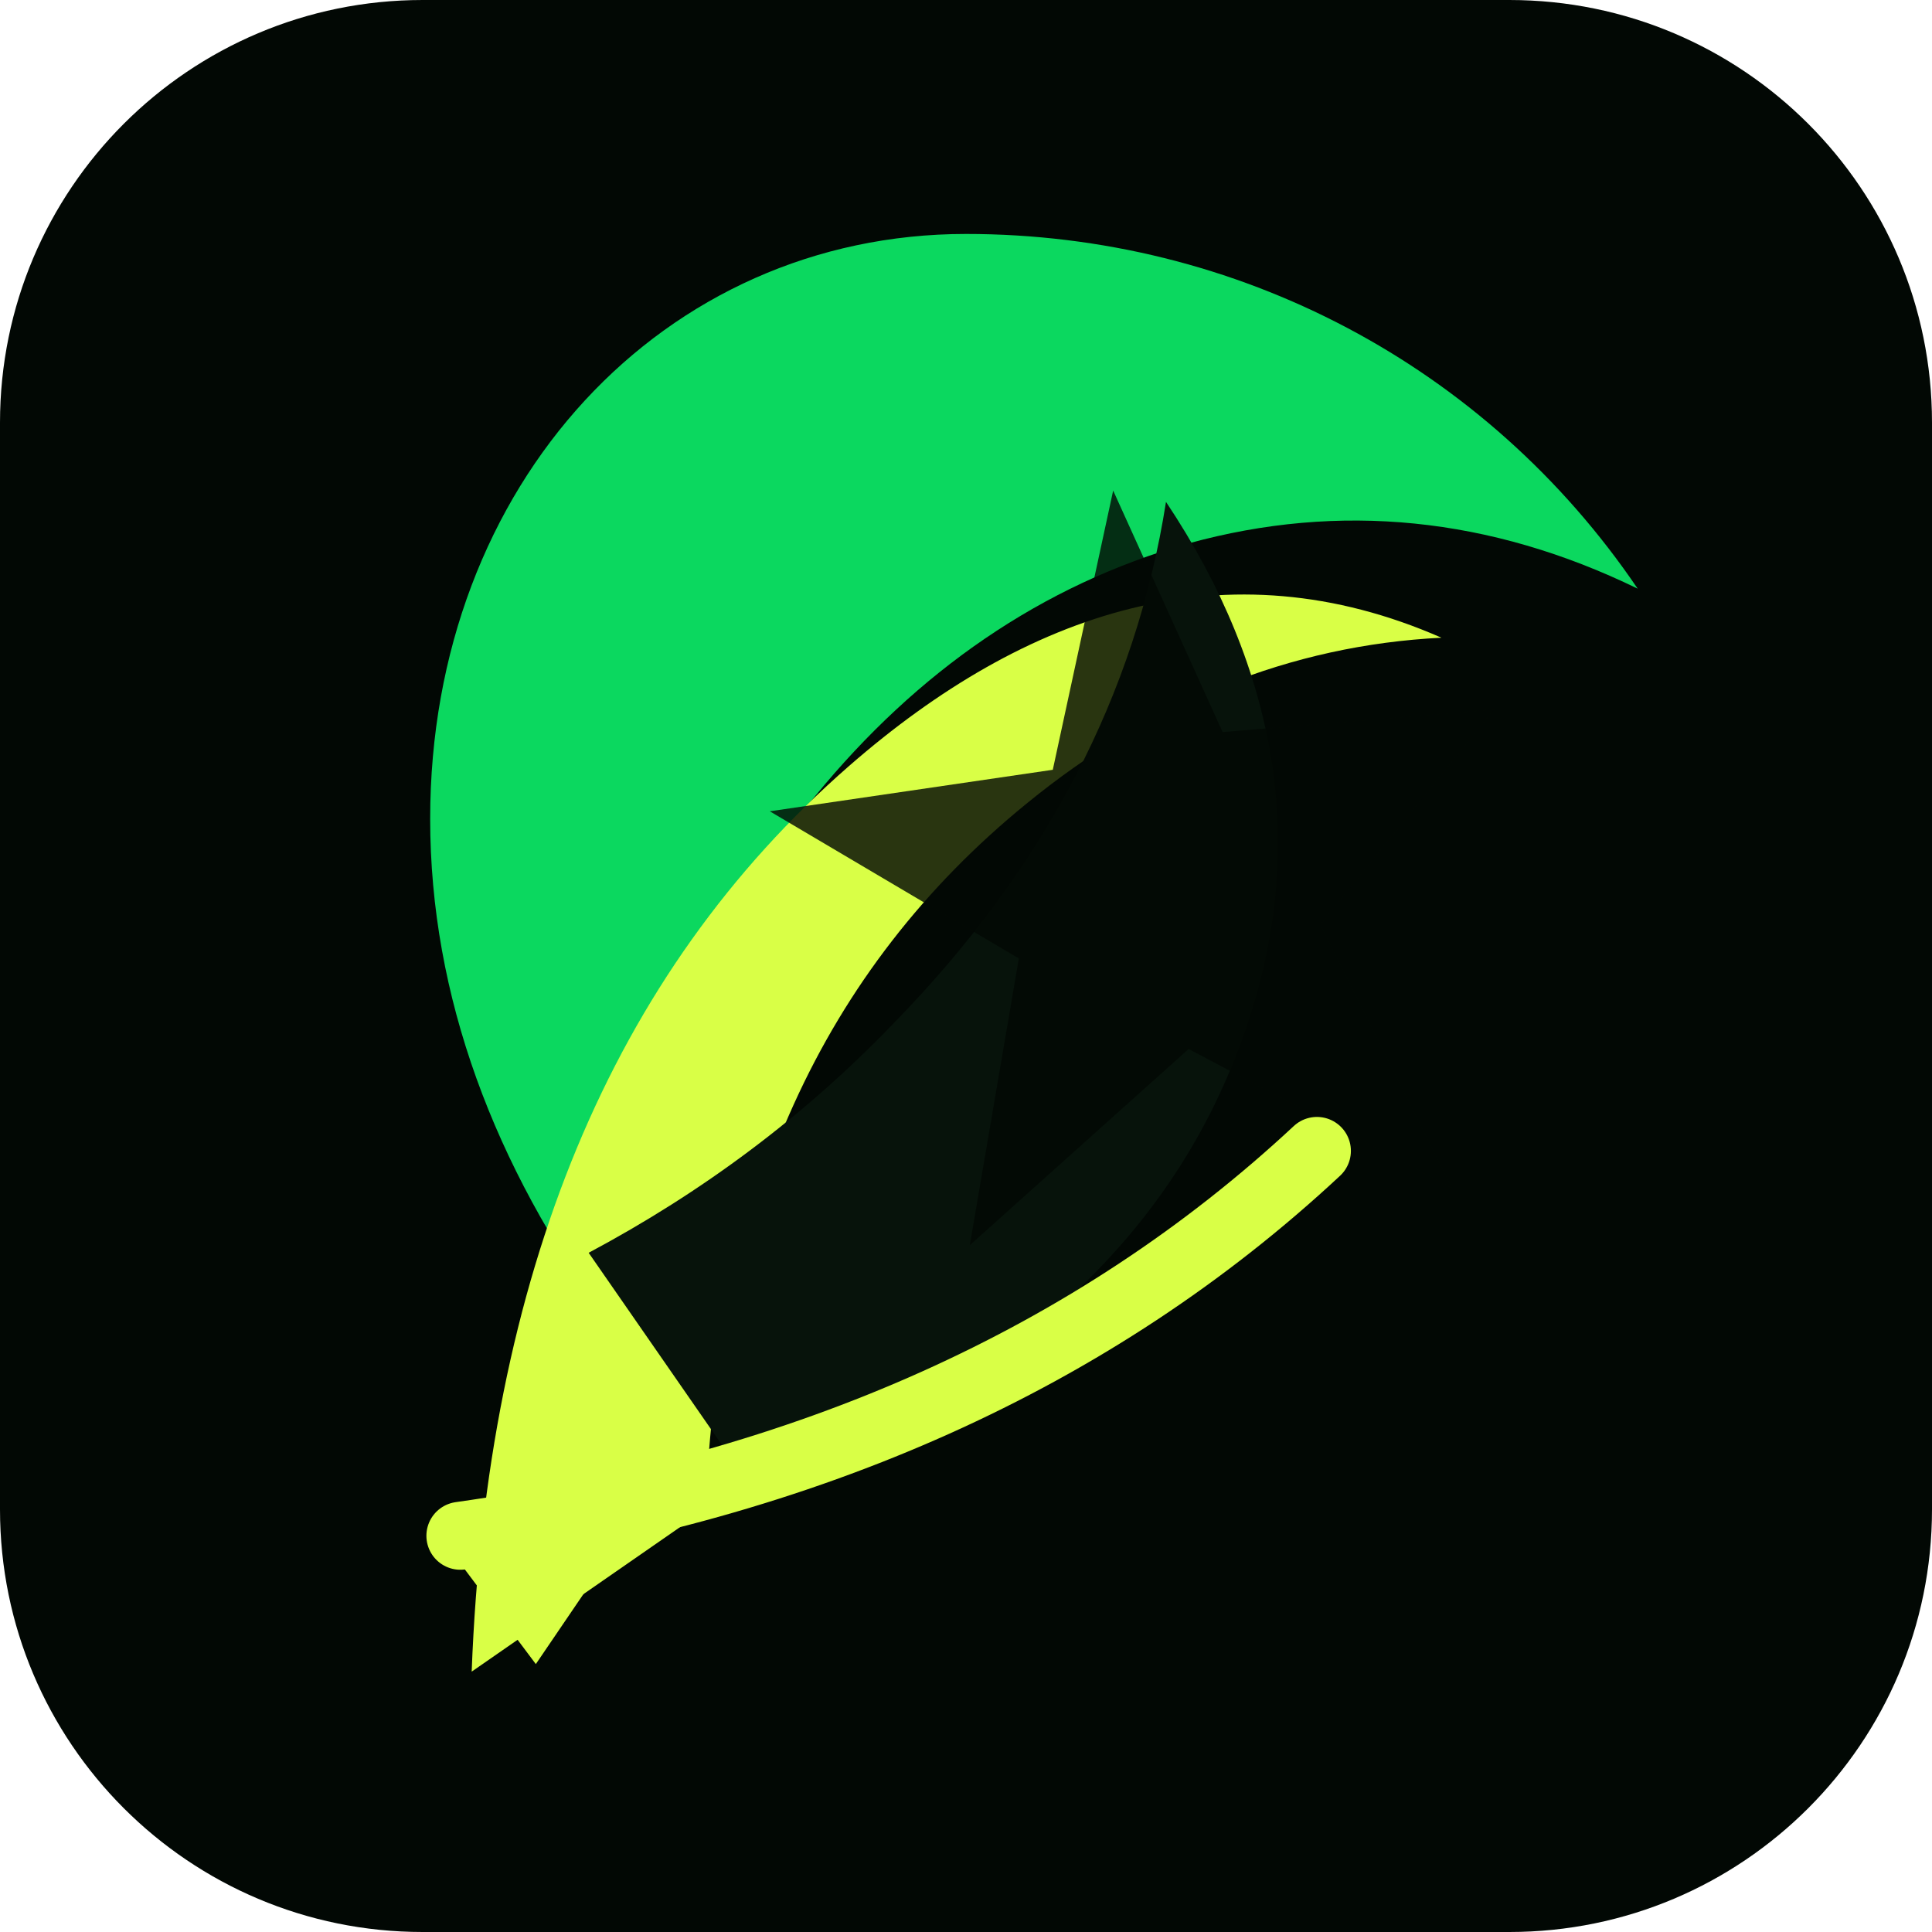
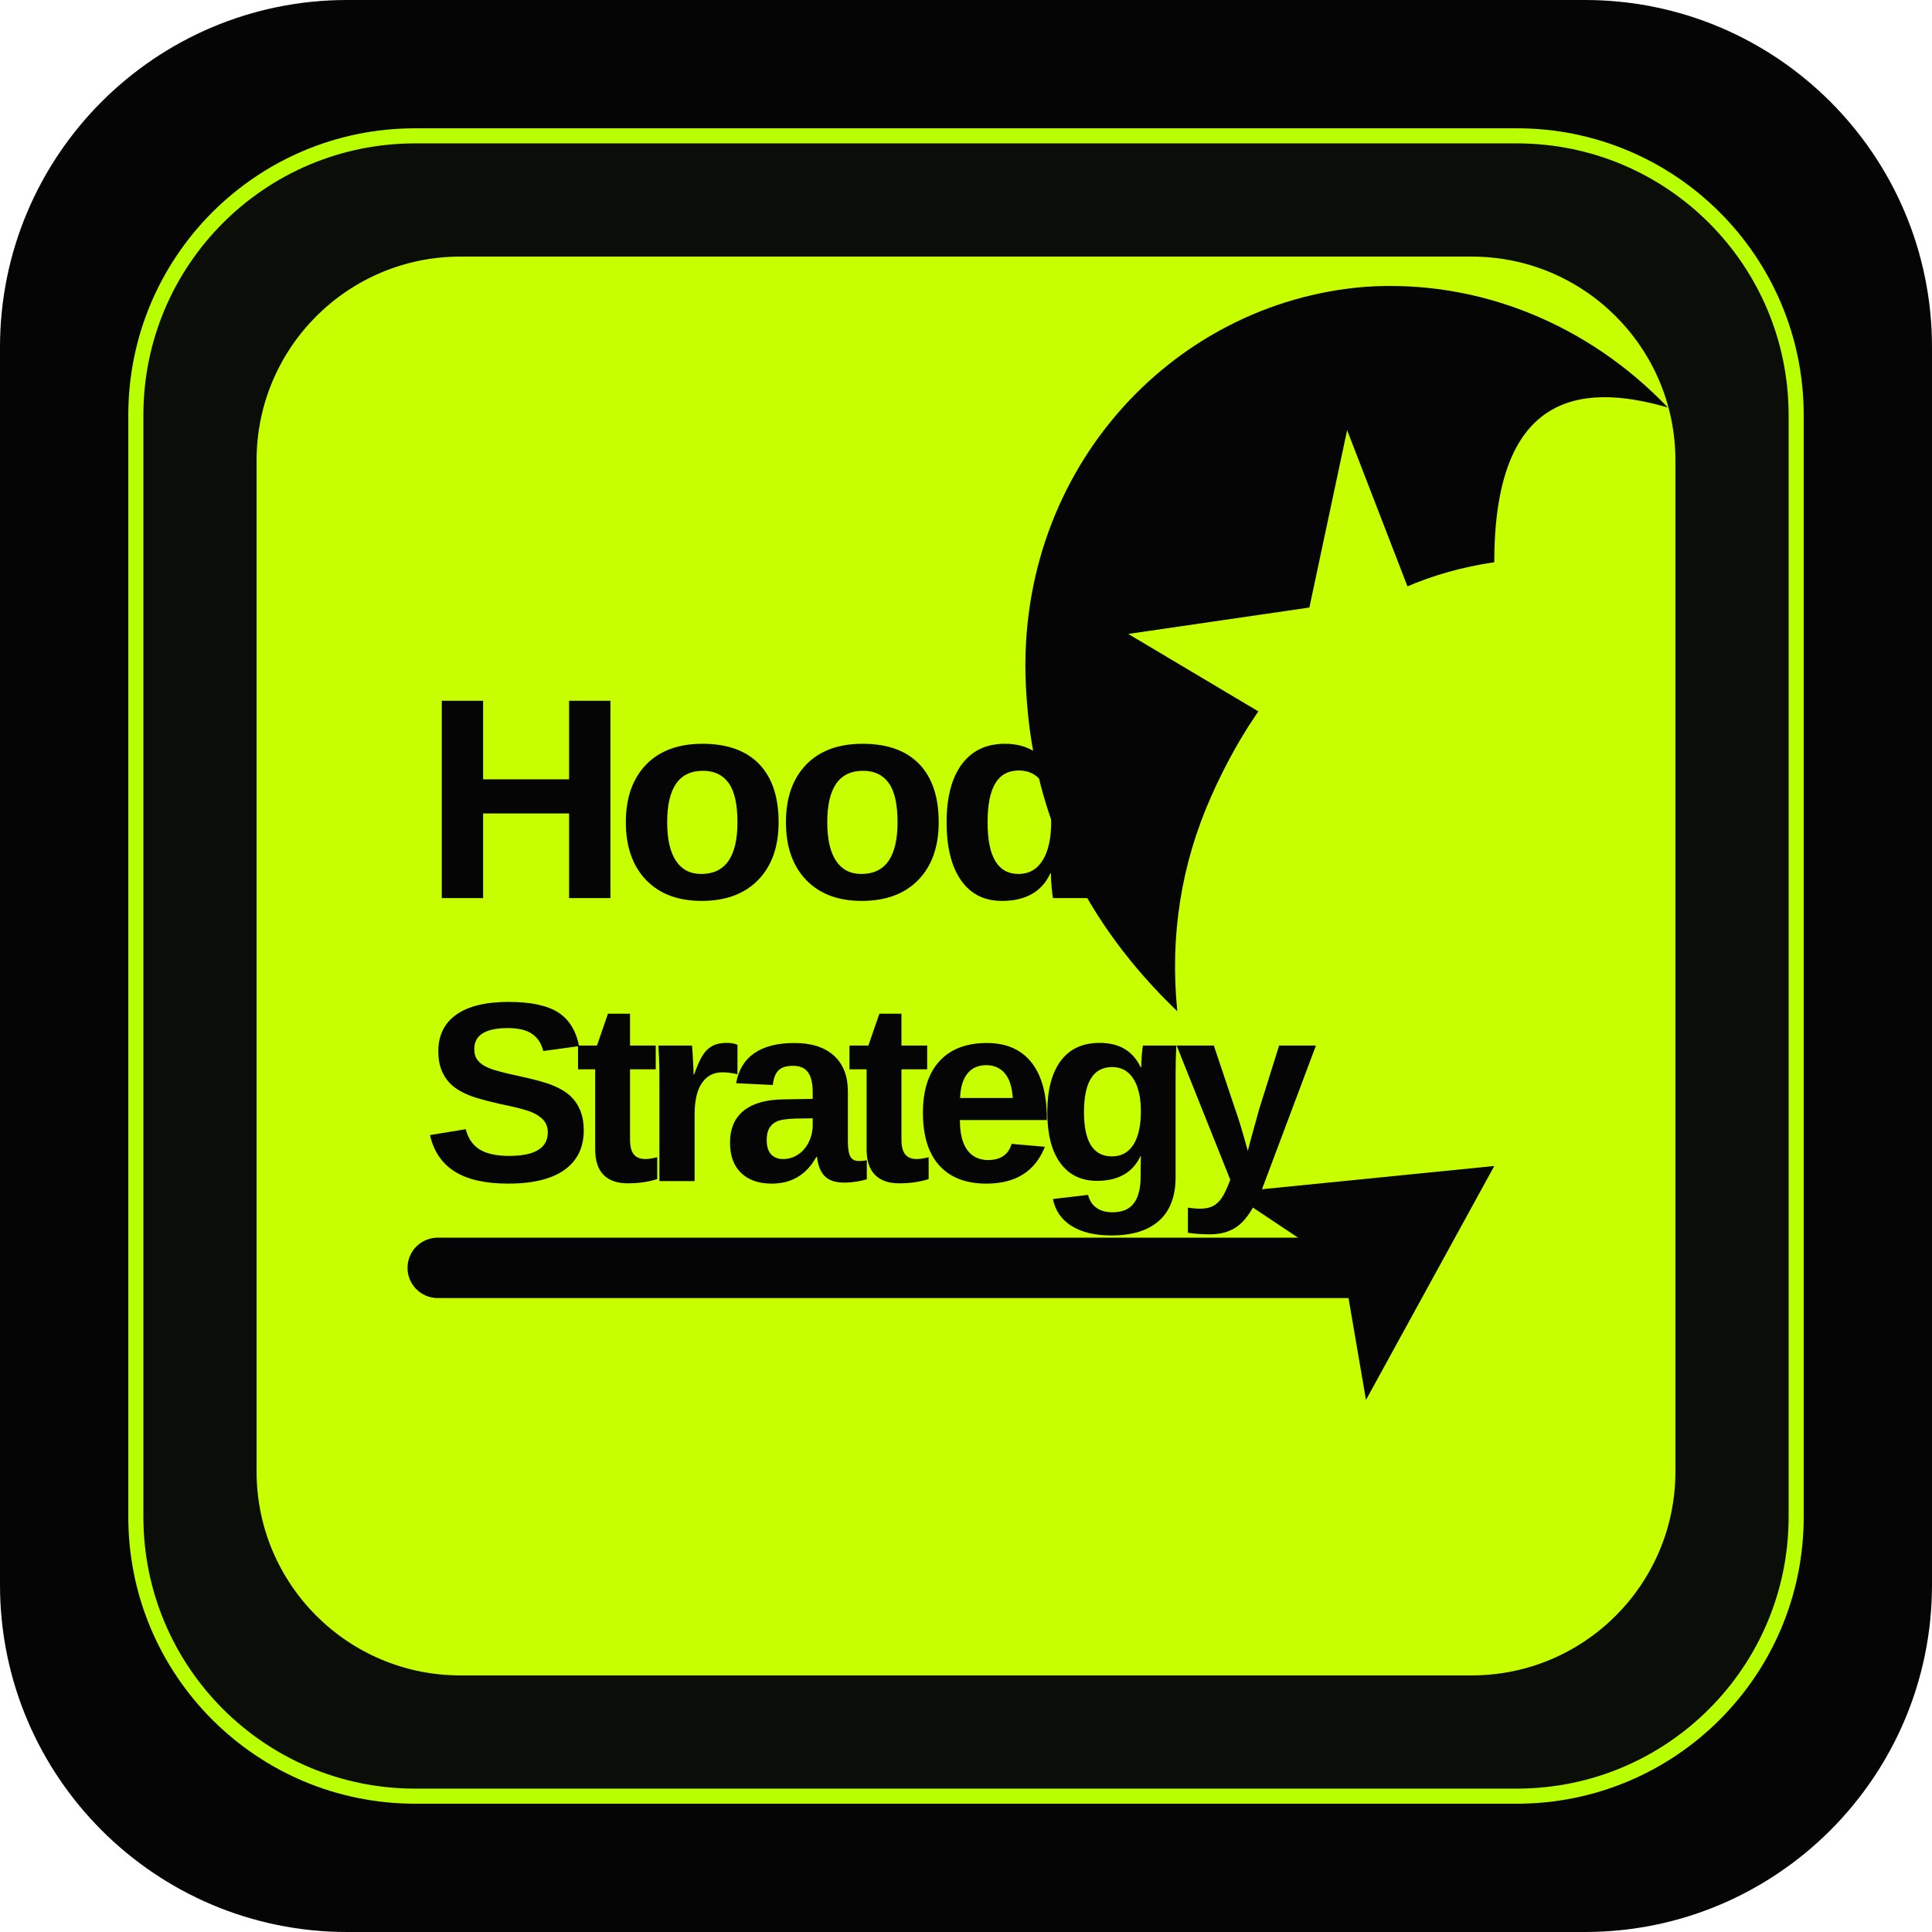
<svg xmlns="http://www.w3.org/2000/svg" width="512" height="512" viewBox="0 0 512 512" fill="none">
-   <rect width="512" height="512" rx="112" fill="#020804" />
-   <path d="M256 62c72 0 138 35 178 94-39-19-79-23-119-12-39 11-72 34-99 67-32 38-50 84-55 139-30-41-47-86-47-133 0-89 62-155 142-155Z" fill="#0BD85F" />
-   <path d="M382 169c-40 2-77 17-110 44-54 44-82 106-85 187l-62 43c4-105 37-185 100-240 47-41 100-59 157-34Z" fill="#D9FF46" />
-   <path d="M156 332c30-16 57-36 81-61 40-41 64-87 72-138 30 45 37 91 22 137-18 56-62 97-132 124l-43-62Z" fill="#07130B" />
-   <path d="M324 194l72-6-46 57 35 70-70-37-58 52 13-76-66-39 75-11 16-74 29 64Z" fill="#020804" opacity=".82" />
-   <path d="M122 407c92-13 168-47 227-102" stroke="#D9FF46" stroke-width="18" stroke-linecap="round" />
-   <path d="M118 409l58-18-34 50-24-32Z" fill="#D9FF46" />
+   <rect width="512" height="512" rx="92" fill="#050505" />
+   <rect x="36" y="36" width="440" height="440" rx="74" fill="#0b0d08" stroke="#baff00" stroke-width="4" />
+   <rect x="68" y="68" width="376" height="376" rx="54" fill="#c8ff00" />
+   <path d="M396 149c-34 5-59 26-75 62-8 18-11 37-9 57-24-23-38-51-40-84-4-58 38-104 90-108 30-2 59 10 80 32-24-7-46-3-46 41Z" fill="#050505" />
+   <path d="M374 158l45-6-29 36 23 43-44-23-37 33 9-48-42-25 48-7 10-47 17 44Z" fill="#c8ff00" />
+   <text x="112" y="238" fill="#050505" font-family="Arial Black, Arial, sans-serif" font-size="76" font-weight="900" letter-spacing="-4">Hood</text>
+   <text x="112" y="313" fill="#050505" font-family="Arial Black, Arial, sans-serif" font-size="68" font-weight="900" letter-spacing="-5">Strategy</text>
+   <path d="M116 336h242" stroke="#050505" stroke-width="16" stroke-linecap="round" />
+   <path d="M356 336l-30-20 70-7-34 62-6-35Z" fill="#050505" />
</svg>
